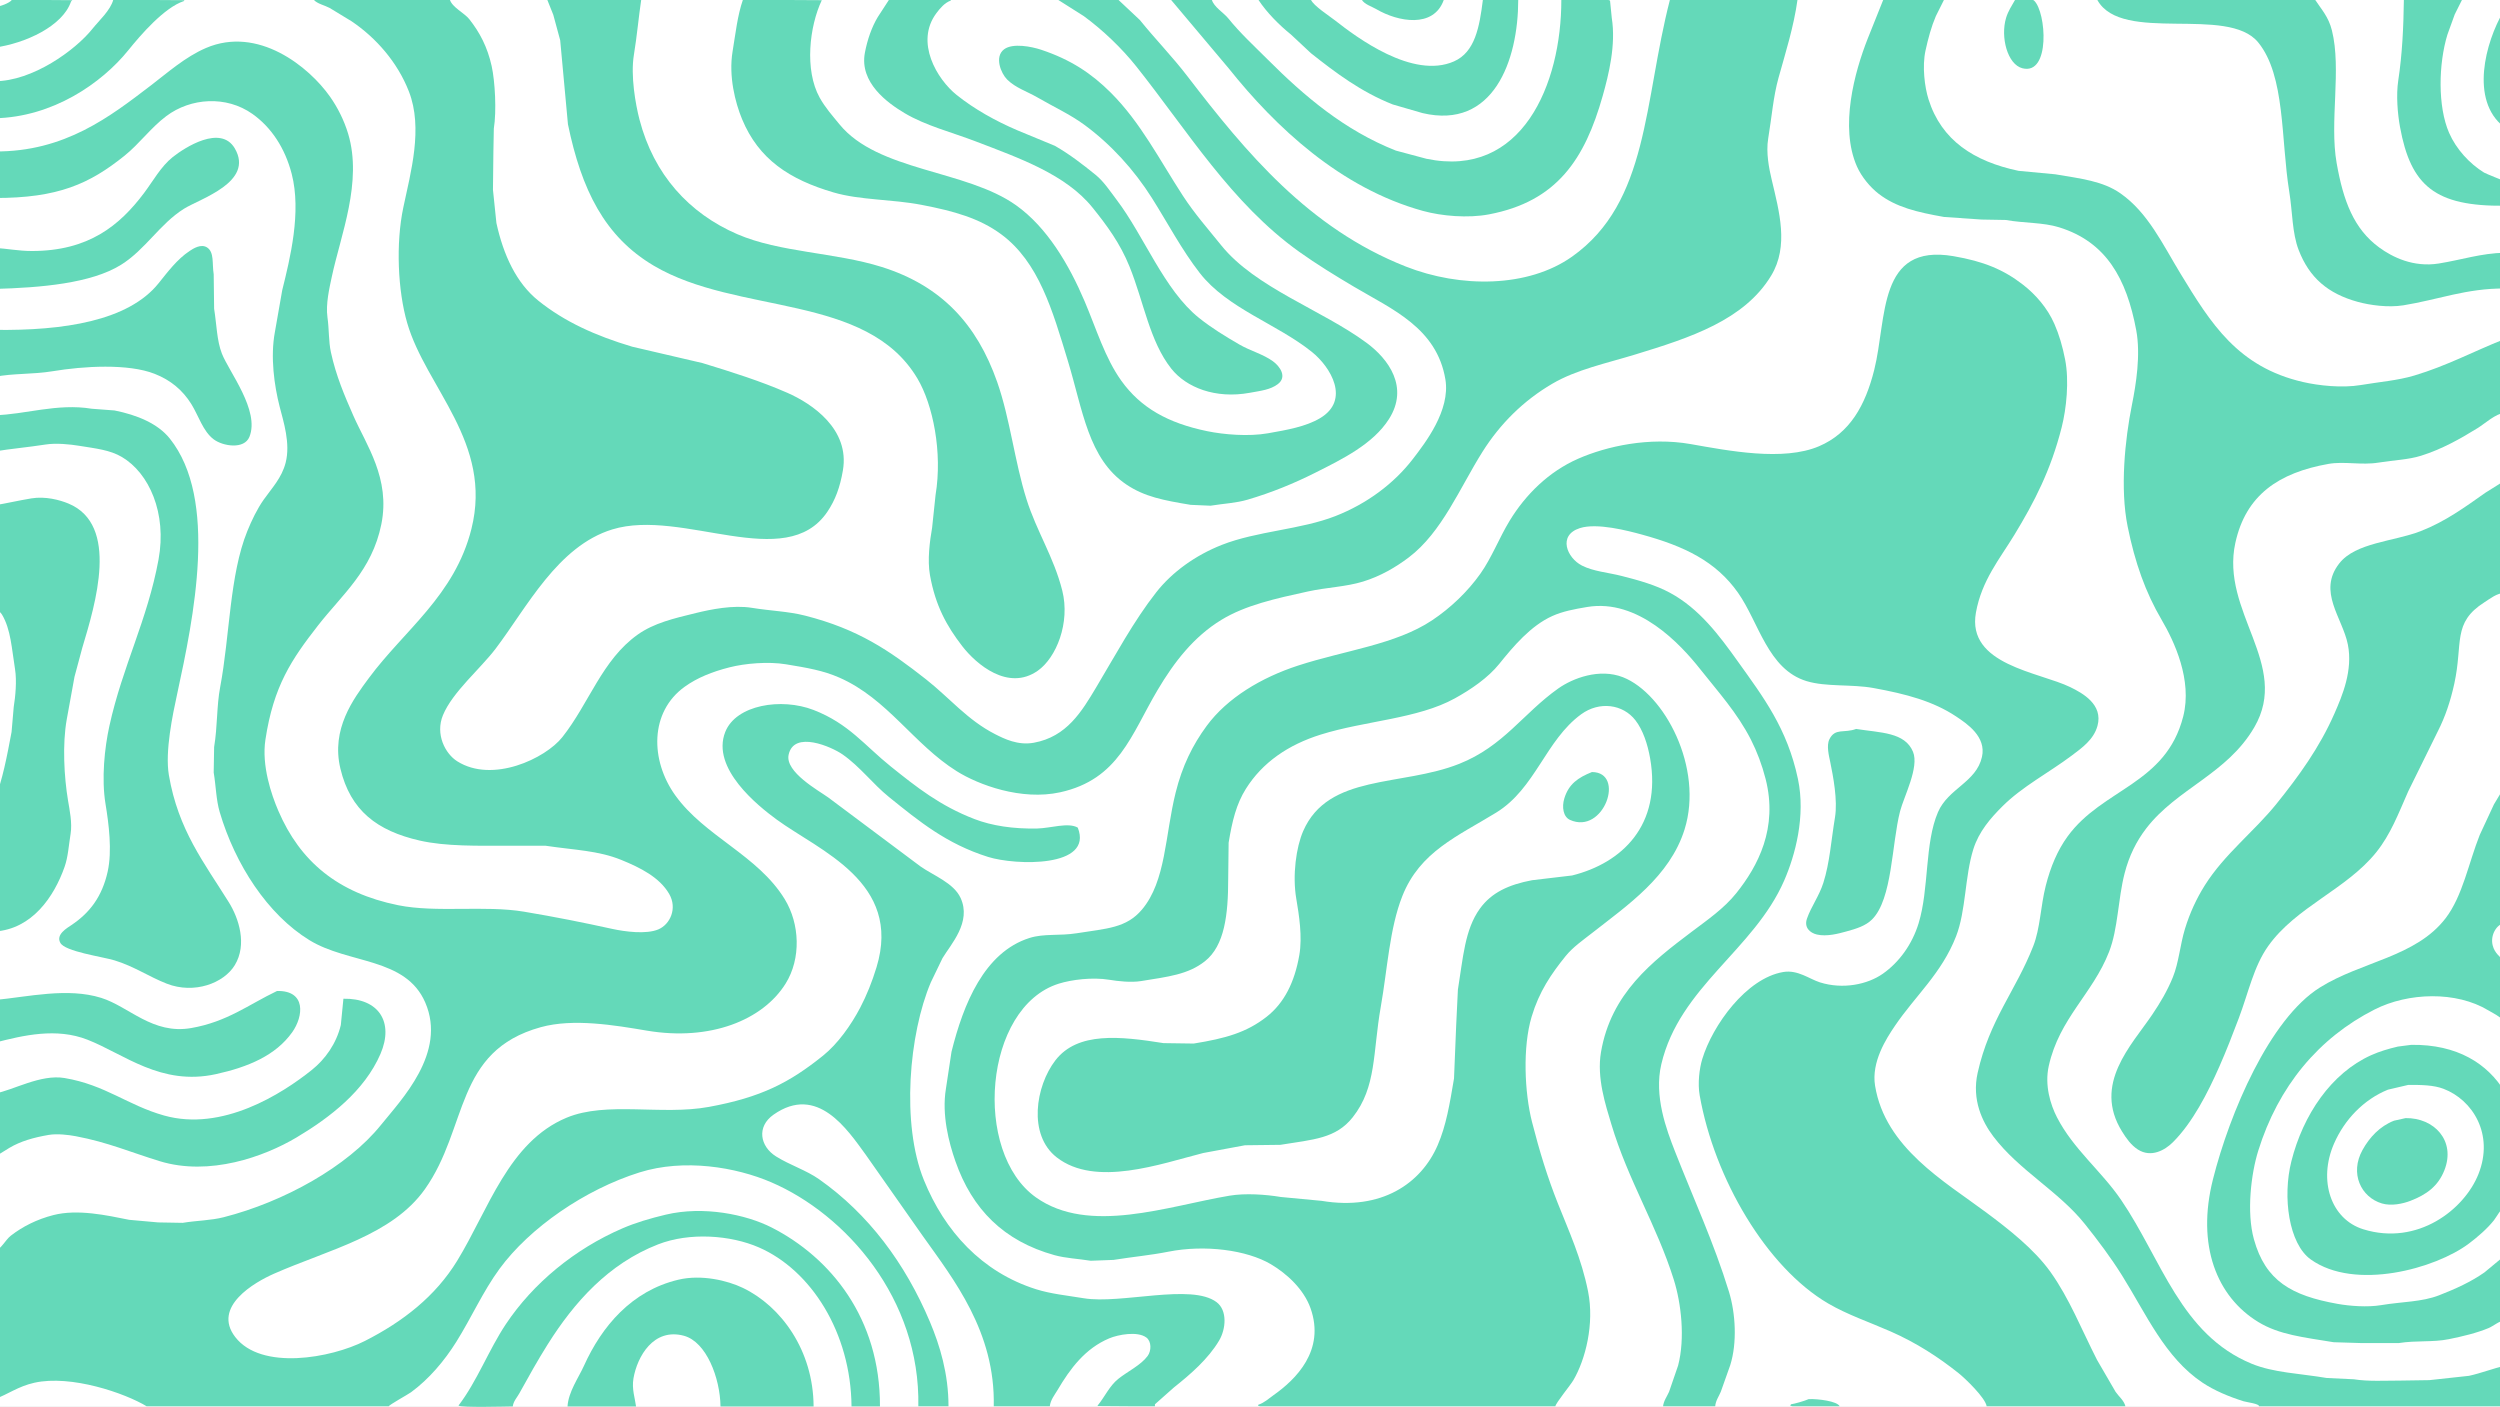
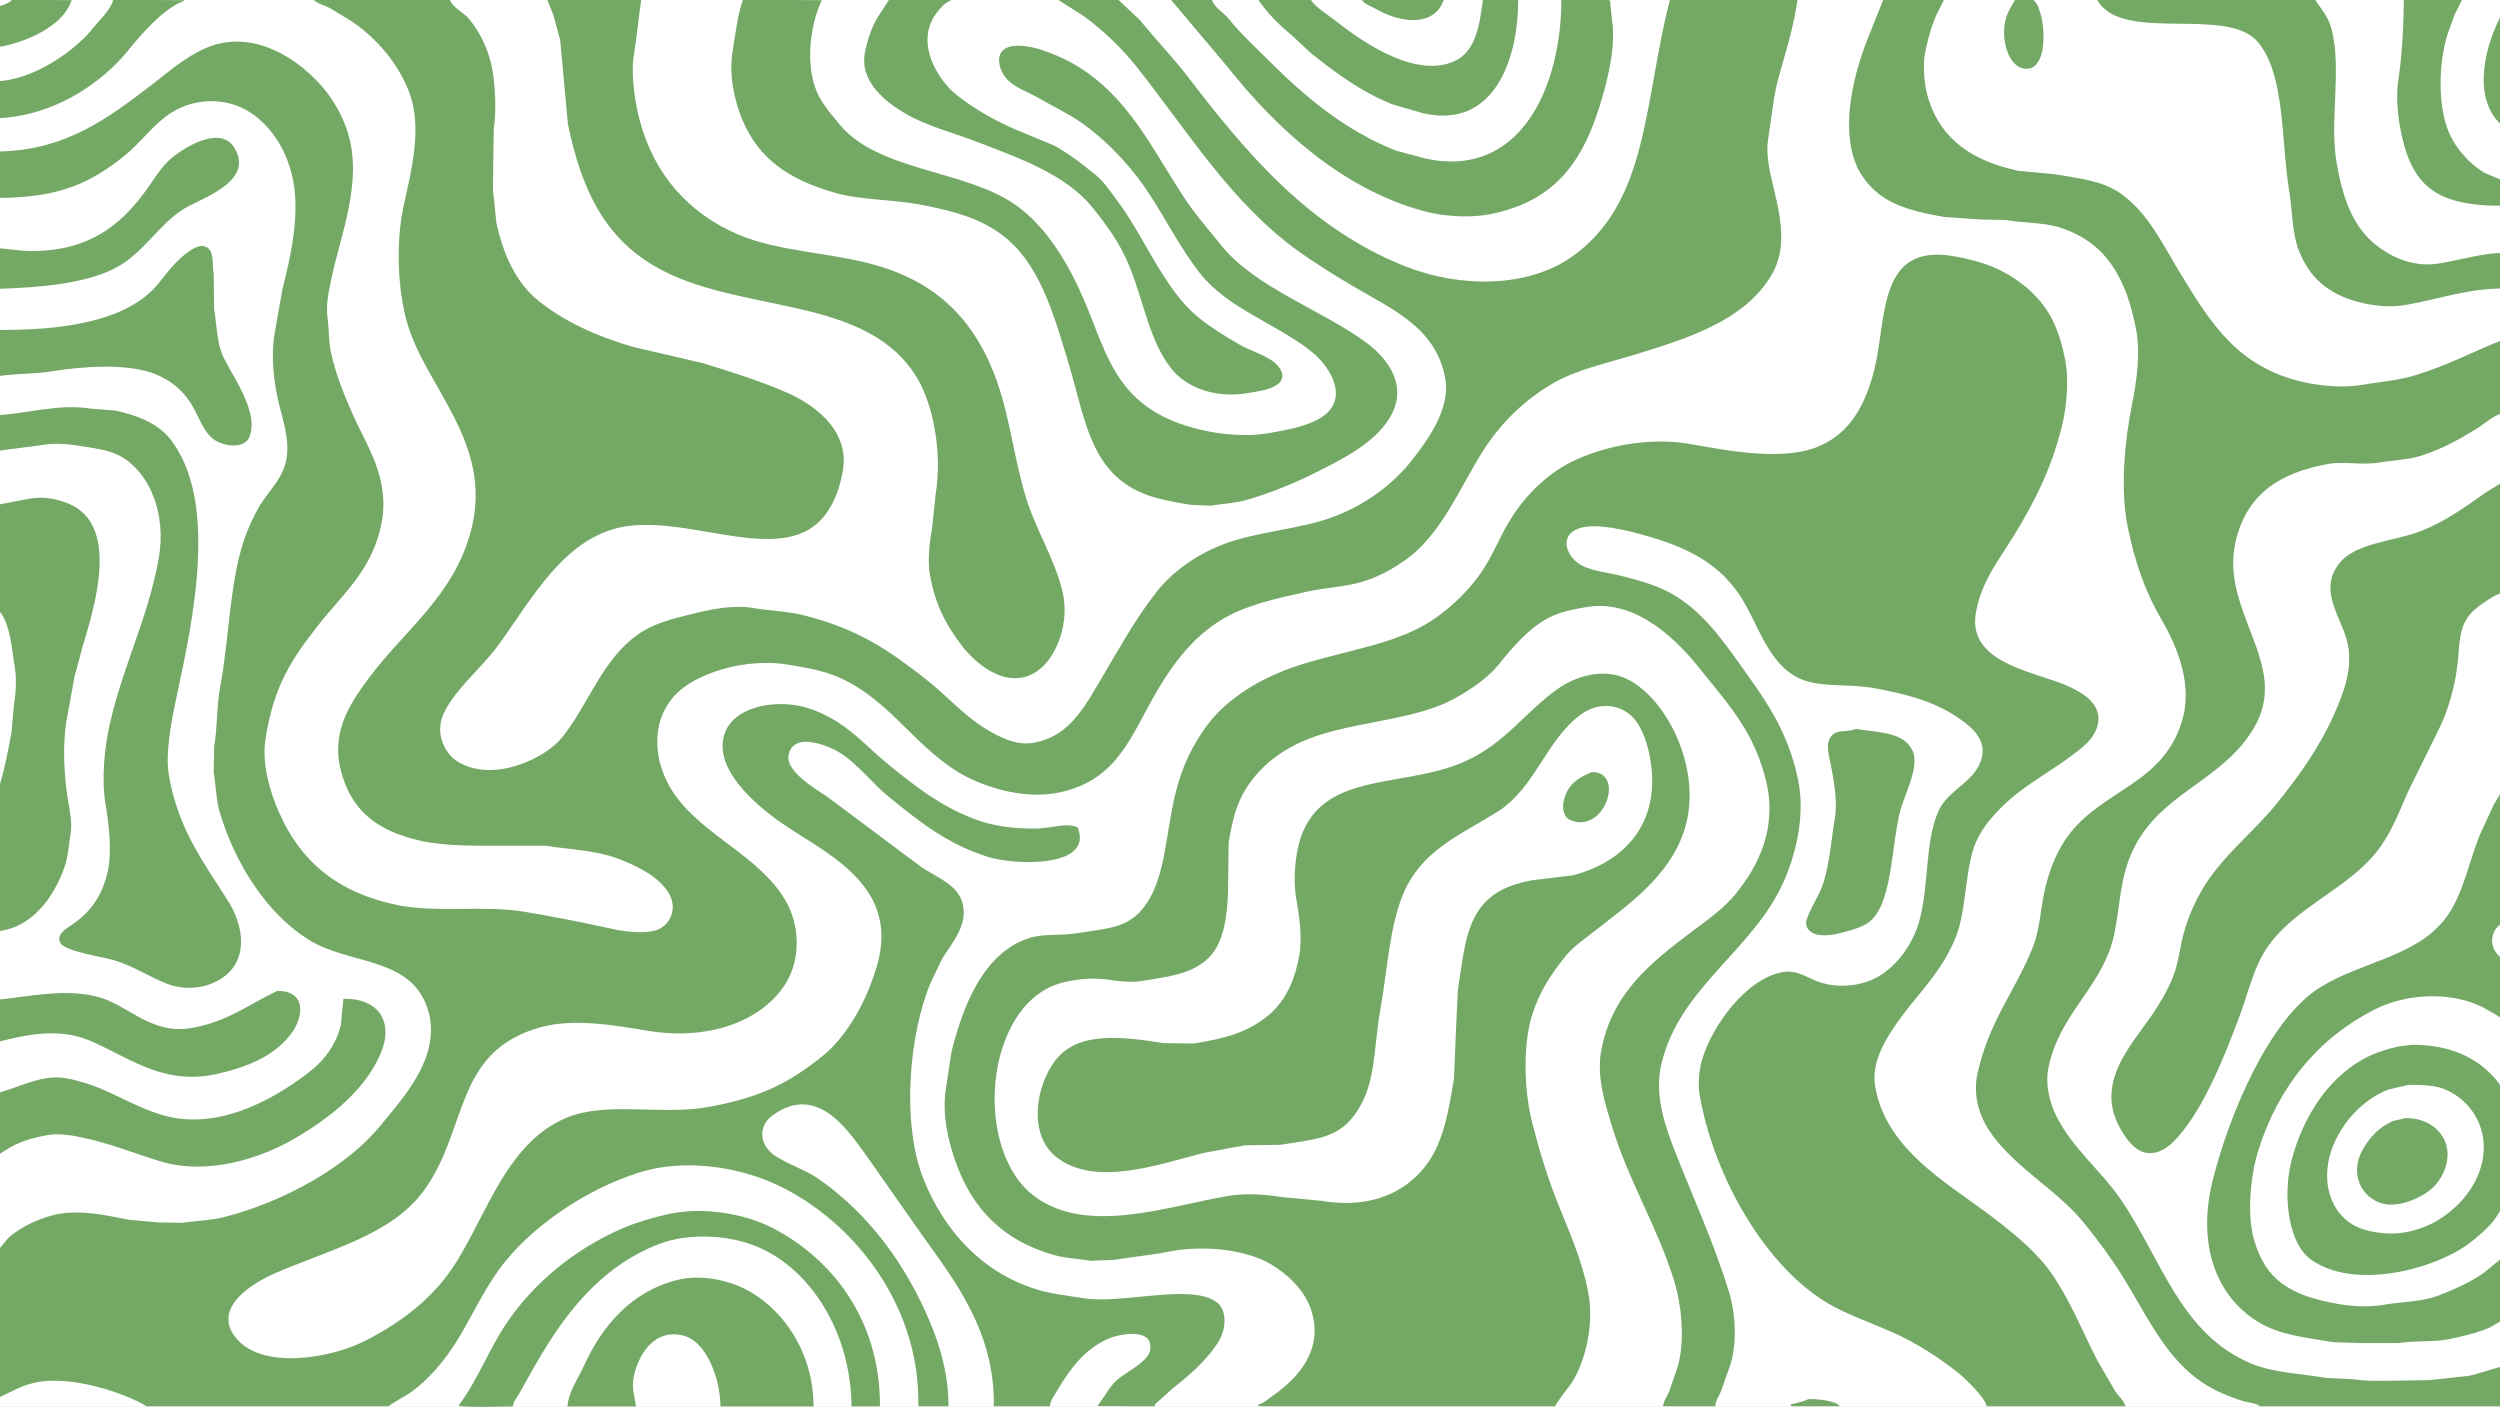
- <svg xmlns="http://www.w3.org/2000/svg" xmlns:xlink="http://www.w3.org/1999/xlink" version="1.1" id="Layer_1" x="0px" y="0px" viewBox="0 0 1920 1080" fill="#64D9B9" style="enable-background:new 0 0 1920 1080;" xml:space="preserve">
+ <svg xmlns="http://www.w3.org/2000/svg" xmlns:xlink="http://www.w3.org/1999/xlink" version="1.1" id="Layer_1" x="0px" y="0px" viewBox="0 0 1920 1080" fill="#73A965" style="enable-background:new 0 0 1920 1080;" xml:space="preserve">
  <g>
    <defs>
      <rect id="SVGID_1_" width="1920" height="1080" />
    </defs>
    <clipPath id="SVGID_00000039853974962304273020000003233619311913994941_">
      <use xlink:href="#SVGID_1_" style="overflow:visible;" />
    </clipPath>
    <rect style="clip-path:url(#SVGID_00000039853974962304273020000003233619311913994941_);fill-rule:evenodd;clip-rule:evenodd;fill:#FFFFFF;" width="1920" height="1080" />
    <g style="clip-path:url(#SVGID_00000039853974962304273020000003233619311913994941_);">
      <path d="M60.85,342.378c13.011,2.13,23.49,3.133,32.767,8.606c20.846,12.295,34.705,43.035,28.134,78.774    c-8.565,46.581-27.607,81.75-37.732,127.76c-3.716,16.886-6.18,40.455-2.979,59.908c2.501,15.198,5.2,36.035,1.655,51.964    c-4.273,19.199-13.733,31.639-27.803,41.042c-3.697,2.471-12.031,7.332-8.606,13.57c3.319,6.796,32.458,10.745,41.704,13.57    c15.02,4.589,26.464,12.56,40.049,17.873c21.14,8.268,43.89-0.357,52.295-14.232c9.606-15.858,3.123-35.865-4.634-48.324    c-18.792-30.185-38.831-55.338-46.007-97.64c-3.091-18.22,3.021-46.791,6.289-61.894c12.832-59.309,31.736-149.996-5.627-196.604    c-9.226-11.509-25.107-18.054-42.366-21.514c-5.847-0.441-11.695-0.883-17.542-1.324c-26.475-4.387-51.554,4.543-74.471,4.965    c0,9.267,0,18.536,0,27.803c12.03-2.008,25.37-3.154,39.056-5.296C43.242,340.1,53.924,341.244,60.85,342.378z" />
      <path d="M430.228,30.922c1.986,21.512,3.972,43.03,5.958,64.542c10.392,50.166,28.059,86.189,65.866,108.563    c64.408,38.116,163.453,20.873,202.562,86.718c11.84,19.934,19.34,56.533,13.901,89.366c-0.882,8.384-1.765,16.771-2.648,25.155    c-1.756,10.067-3.741,24.764-1.655,36.408c4.234,23.638,12.91,39.203,24.824,54.612c10.721,13.866,35.206,34.779,57.922,18.866    c14.277-10.001,25.087-36.798,18.866-61.563c-6.462-25.726-19.658-45.369-27.472-70.169c-9.117-28.938-12.65-61.943-22.507-90.028    c-15.627-44.524-42.999-74.006-88.704-88.373c-35.722-11.229-78.334-11.071-110.88-25.155    c-37.039-16.028-64.131-45.725-75.133-88.042c-3.073-11.818-6.921-33.644-4.303-49.648c2.376-14.523,3.649-29.051,5.627-42.366    c-24.049,0-48.105,0-72.154,0c1.544,3.861,3.089,7.723,4.634,11.584C426.697,17.902,428.462,24.413,430.228,30.922z" />
      <path d="M54.561,1.133c0.331-0.331,0.662-0.662,0.993-0.993C40.11,0.03,24.661-0.08,9.216-0.191    C7.333,2.476-0.124,5.076-4.023,5.436c0,10.37,0,20.743,0,31.112C19.481,33.263,48.107,20.162,54.561,1.133z" />
      <path d="M98.582,38.534C107.99,26.854,126.239,5.7,141.279,0.802c0.11-0.221,0.221-0.441,0.331-0.662    C123.407,0.03,105.2-0.08,86.997-0.191C84.792,8.024,76.034,15.791,71.11,21.985C57.932,38.564,24.915,62.416-4.023,62.365    c0,9.487,0,18.977,0,28.465C40.533,89.953,78.132,63.923,98.582,38.534z" />
      <path d="M67.138,798.473c28.183,11.007,56.461,35.734,98.633,26.479c24.961-5.478,45.956-14.403,58.584-32.105    c8.797-12.331,10.905-32.241-11.584-31.774c-22.097,10.566-38.108,23.594-65.866,28.465    c-29.687,5.209-47.824-16.486-69.176-23.169c-25.824-8.082-55.904-0.838-81.753,1.655c0,10.921,0,21.846,0,32.767    C18.218,795.051,43.308,789.167,67.138,798.473z" />
      <path d="M49.596,665.749c2.737-7.792,3.128-16.164,4.634-25.486c1.333-8.256-0.8-18.373-1.986-25.486    c-3.049-18.288-4.379-43.249-0.993-62.225c1.986-10.921,3.972-21.846,5.958-32.767c1.986-7.391,3.972-14.785,5.958-22.176    c10.168-33.894,28.68-94.553-10.591-110.88c-6.71-2.789-17.79-5.738-28.465-3.972c-9.976,1.651-19.061,3.804-28.134,5.296    c0,25.924,0,51.857,0,77.781c1.149,2.058,4.255,3.967,5.627,6.289c6.726,11.381,7.372,25.848,9.93,41.704    c1.47,9.116,0.291,21.151-0.993,29.127c-0.552,6.398-1.103,12.799-1.655,19.197c-3.496,18.613-6.881,36.601-12.908,51.964    c0,33.757,0,67.524,0,101.281C24.646,713.555,41.539,688.687,49.596,665.749z" />
      <path d="M141.279,160.336c12.55-7.852,54.118-20.505,39.056-46.338c-10.788-18.502-38.317-0.788-47.662,6.62    c-9.068,7.188-15.172,18.519-22.176,27.803c-18.708,24.798-42.423,44.354-86.056,44.352c-10.594-0.001-18.951-1.925-28.465-2.317    c0,10.48,0,20.963,0,31.443c35.401-0.953,74.085-4.252,96.978-18.535C111.718,191.659,122.75,171.928,141.279,160.336z" />
      <path d="M118.772,287.103c12.387,4.859,21.522,12.582,28.134,23.169c5.59,8.952,8.928,20.918,17.211,27.141    c7.074,5.314,23.495,7.964,27.472-1.986c8.044-20.128-15.747-49.909-21.183-63.88c-3.921-10.076-3.991-22.212-5.958-34.422    c-0.11-8.825-0.221-17.653-0.331-26.479c-1.316-8.225,0.531-16.791-4.965-20.521c-4.666-3.166-10.77,0.778-13.57,2.648    c-9.629,6.429-16.672,15.928-23.831,24.824c-23.322,28.978-73.092,36.449-125.774,35.746c0,12.025,0,24.053,0,36.077    c14.101-2.811,29.285-1.802,44.352-4.303C64.344,281.132,98.383,279.105,118.772,287.103z" />
      <path d="M640.071,147.759c20.701,6.072,44.697,5.134,67.852,9.599c24.761,4.774,44.276,10.251,60.901,22.507    c29.005,21.382,39.489,58.463,51.302,97.309c11.545,37.962,15.652,75.27,45.014,94.992c13.92,9.35,28.406,12.089,49.317,15.556    c5.075,0.221,10.151,0.441,15.225,0.662c10.08-1.643,19.514-1.999,28.465-4.634c18.609-5.478,35.744-12.55,51.633-20.521    c20.996-10.533,44.684-22.127,56.929-41.373c15.56-24.457-0.259-46.079-17.211-58.584    c-34.329-25.323-85.329-42.266-111.541-74.802c-9.998-12.41-20.588-24.421-29.458-38.063    c-18.021-27.717-32.528-56.35-55.274-79.105c-14.919-14.924-30.994-25.567-53.619-33.098c-7.227-2.405-21.809-5.359-28.465-0.331    c-7.605,5.745-2.414,18.43,2.317,23.169c6.462,6.474,15.22,9.088,23.5,13.901c12.184,7.083,24.748,12.804,35.746,20.852    c20.374,14.91,38.342,34.685,51.964,56.267c12.212,19.348,22.928,39.837,36.739,57.591c21.234,27.298,59.126,38.977,86.056,60.57    c14.638,11.737,29.77,37.049,6.289,50.971c-10.94,6.486-25.333,8.999-40.049,11.584c-14.724,2.586-33.658,1.034-46.669-1.655    c-29.947-6.19-50.919-17.855-65.866-38.725c-12.523-17.487-19.119-39.662-28.134-60.901    c-12.04-28.368-28.934-56.928-52.626-73.809c-38.491-27.426-106.104-25.949-135.703-62.225    c-5.357-6.565-10.949-12.803-15.225-20.521c-11.743-21.196-7.847-54.681,1.655-74.802c-20.188-0.11-40.382-0.221-60.57-0.331    c-4.204,12.167-5.602,25.57-7.944,39.718c-3.144,18.999,2.035,39.304,7.282,51.964    C582.693,122.358,606.348,137.868,640.071,147.759z" />
      <path d="M1057.111,7.091c16.612,9.728,43.788,14.749,51.633-6.951c0-0.11,0-0.221,0-0.331c-20.96,0-41.927,0-62.887,0    C1047.862,3.329,1053.573,5.019,1057.111,7.091z" />
      <path d="M1922.964,97.45c1.901-2.703,0.662-19.003,0.662-23.831c0-21.622,0-43.251,0-64.873c-0.331,0-0.662,0-0.993,0    C1908.811,32.359,1896.748,76.916,1922.964,97.45z" />
      <path d="M1553.255,52.436c21.608,5.45,18.325-43.108,8.937-51.964c-2.016-1.839-11.09-0.771-14.563-0.662    c-2.464,4.38-5.347,8.587-6.951,13.901C1536.245,28.397,1541.661,49.511,1553.255,52.436z" />
      <path d="M694.684,86.858c16.327,9.716,35.744,14.487,54.943,21.845c33.152,12.706,68.876,25.232,89.366,50.641    c11.076,13.735,21.252,27.513,28.465,45.345c11.055,27.332,15.411,57.379,32.105,78.443    c11.401,14.386,33.795,23.382,60.239,18.535c8.691-1.593,15.781-2.32,21.514-6.62c7.462-5.597,1.651-13.677-3.641-17.542    c-7.649-5.586-17.362-7.995-25.817-12.908c-11.152-6.482-21.445-12.768-31.112-20.521c-26.738-21.442-42.104-62.915-63.218-90.69    c-5.024-6.609-9.805-14.02-16.218-19.197c-9.945-8.028-19.518-15.505-31.112-22.176c-9.598-3.971-19.198-7.944-28.796-11.915    c-17.069-7.307-33.086-16.296-46.669-27.141c-14.976-11.958-32.27-40.559-15.556-62.887c2.766-3.695,6.281-7.89,10.922-9.599    c0.11-0.221,0.221-0.441,0.331-0.662c-15.886,0-31.776,0-47.662,0c-2.868,4.413-5.737,8.827-8.606,13.239    c-4.619,7.636-8.033,17.427-9.93,27.472C659.898,63.475,681.696,79.129,694.684,86.858z" />
      <path d="M1092.857,161.991c14.417,3.969,34.475,5.708,50.641,2.648c52.363-9.913,73.694-42.563,87.38-91.021    c4.578-16.209,10.287-39.168,6.951-59.908c-0.441-4.413-0.883-8.827-1.324-13.239c-2.239-1.972-31.785-0.737-37.401-0.662    c0.102,64.961-30.283,137.484-103.598,122.133c-7.833-2.096-15.667-4.193-23.5-6.289c-39.646-15.63-70.565-42.105-98.302-69.838    c-10.37-10.368-21.197-20.292-30.451-31.774c-3.458-4.292-10.97-8.611-12.577-14.232c-10.37,0-20.743,0-31.112,0    c0,0.11,0,0.221,0,0.331c14.672,17.43,29.349,34.865,44.021,52.295C979.631,97.635,1029.571,144.57,1092.857,161.991z" />
      <path d="M991.576,26.619c5.075,4.744,10.151,9.489,15.225,14.232c19.001,15.033,38.471,29.756,62.887,39.387    c7.612,2.206,15.226,4.413,22.838,6.62c54.253,12.796,73.471-40.101,73.478-87.049c-9.046,0-18.095,0-27.141,0    c-2.61,21-6.043,40.192-22.176,47.331c-31.692,14.023-74.998-18.616-91.351-31.443c-4.35-3.412-16.516-11.206-18.535-15.887    c-13.459,0-26.921,0-40.38,0C972.774,9.569,982.583,19.375,991.576,26.619z" />
      <path d="M1915.352,617.756c-3.64,7.832-7.282,15.667-10.922,23.5c-8.571,21.574-13.108,46.823-26.148,63.88    c-22.866,29.911-64.55,33.19-96.647,53.288c-38.515,24.117-69.195,96.182-82.084,147.288    c-12.823,50.845,2.969,90.161,34.753,109.556c16.183,9.874,34.736,11.729,57.922,15.556c7.171,0.221,14.343,0.441,21.514,0.662    c9.487,0,18.977,0,28.465,0c13.475-2.159,26.19-0.502,38.394-2.979c10.927-2.217,21.448-4.73,30.781-8.606    c3.375-1.402,8.909-6.071,12.246-5.627c0-16.658,0-33.321,0-49.979c-5.185,4.302-10.371,8.606-15.556,12.908    c-10.251,7.227-22.187,12.646-34.753,17.542c-13.503,5.261-27.947,4.83-44.683,7.613c-10.359,1.722-23.915,0.713-33.429-0.993    c-35.172-6.305-55.318-17.489-64.211-49.648c-5.736-20.743-2.18-50.205,3.31-67.852c15.389-49.469,46.286-86.709,89.366-108.563    c25.9-13.139,62.704-14.279,87.38,0.662c3.823,2.315,8.418,4.314,11.253,7.613c0.441,0,0.883,0,1.324,0c0-14.893,0-29.79,0-44.683    c-3.406-4.205-7.686-6.559-9.268-12.908c-1.974-7.924,3.191-16.333,9.268-17.211c0-34.198,0-68.407,0-102.605    c-0.441,0-0.883,0-1.324,0C1919.986,610.033,1917.668,613.895,1915.352,617.756z" />
      <path d="M1908.732,378.455c-15.39,10.842-30.722,22.098-49.647,29.458c-20.641,8.026-50.006,8.714-62.556,24.824    c-16.838,21.614,2.472,41.587,6.62,62.225c4.005,19.93-4.353,39.467-10.26,52.957c-11.513,26.293-27.53,48.265-44.352,69.176    c-17.491,21.742-40.033,38.678-55.274,62.887c-6.249,9.925-11.484,21.145-15.225,33.429c-3.747,12.304-4.673,25.713-9.268,37.07    c-4.255,10.516-9.889,19.932-15.887,28.796c-15.996,23.636-45.73,53.333-23.169,89.697c3.31,5.335,6.998,10.564,12.246,13.901    c10.148,6.454,20.753,0.418,26.81-5.627c15.093-15.062,26.637-37.598,35.746-58.253c5.286-11.987,10.129-24.435,14.894-37.07    c7.428-19.696,11.433-39.656,22.507-55.274c21.452-30.255,60.133-43.539,83.077-72.154c10.948-13.655,16.777-29.151,24.493-46.669    c7.612-15.444,15.226-30.893,22.838-46.338c5.569-10.956,9.606-22.833,12.577-36.408c6.879-31.426-1.732-46.729,23.169-62.556    c4.254-2.704,9.33-6.911,15.556-7.282c0-28.462,0-56.932,0-85.394c-0.221-0.11-0.441-0.221-0.662-0.331    C1918.221,372.497,1913.476,375.476,1908.732,378.455z" />
      <path d="M1851.803,802.445c-3.42,0.441-6.841,0.883-10.26,1.324c-7.344,1.736-14.209,3.773-20.521,6.62    c-30.721,13.857-52.235,45.808-61.232,81.422c-6.936,27.456-2.001,63.422,14.894,75.464c33.96,24.205,95.778,7.12,121.471-12.246    c6.657-5.018,14.041-11.354,19.197-17.873c2.034-2.571,5.542-9.464,8.275-9.93c0-29.565,0-59.139,0-88.704    C1910.546,816.902,1887.151,801.92,1851.803,802.445z M1903.436,901.74c-10.861,27.308-46.792,55.236-88.373,42.366    c-24.981-7.732-34.872-37.56-22.507-65.866c7.978-18.263,22.674-33.785,41.373-41.373c5.185-1.213,10.371-2.427,15.556-3.641    c10.369-0.08,19.605,0.119,27.141,2.979C1898.872,844.646,1915.652,871.025,1903.436,901.74z" />
      <path d="M1222.603,592.932c-10.55,4.231-17.776,9.114-21.183,20.19c-2.069,6.727-0.835,14.224,4.303,16.549    C1231.733,641.442,1248.691,592.987,1222.603,592.932z" />
      <path d="M1847.5,858.712c-2.979,0.662-5.958,1.324-8.937,1.986c-10.854,4.249-18.776,12.766-24.162,22.507    c-9.949,17.992-1.161,36.249,14.894,41.042c7.264,2.168,16.155,0.207,21.845-1.986c12.425-4.788,21.324-11.256,26.148-23.5    C1886.268,875.967,1869.254,858.342,1847.5,858.712z" />
      <path d="M1854.12,288.427c-12.786,3.819-26.681,4.865-41.042,7.282c-14.418,2.427-32.306,0.459-44.352-2.317    c-50.171-11.564-70.796-44.998-93.999-83.077c-13.696-22.477-25.043-47.083-46.338-61.894    c-13.427-9.338-29.934-11.197-49.979-14.563c-9.377-0.883-18.757-1.765-28.134-2.648c-34.323-7.235-59.248-23.397-69.176-54.943    c-2.978-9.464-4.956-25.345-2.317-37.401c2.087-9.533,4.467-18.329,7.944-26.479c2.096-4.192,4.193-8.385,6.289-12.577    c-15.555,0-31.114,0-46.669,0c-3.971,9.929-7.944,19.86-11.915,29.789c-10.126,25.673-21.741,67.865-8.275,98.302    c3.477,7.859,10.077,15.835,16.549,20.852c13.442,10.421,29.615,14.192,50.31,17.873c9.598,0.662,19.198,1.324,28.796,1.986    c6.178,0.11,12.357,0.221,18.535,0.331c14.641,2.582,28.568,1.763,41.042,5.627c36.018,11.156,51.806,39.204,59.246,79.105    c3.496,18.75-0.155,41.599-3.31,57.26c-5.377,26.691-9.192,64.267-3.31,93.337c5.662,27.98,13.746,50.685,26.148,71.823    c9.622,16.401,23.687,46.176,16.549,74.14c-13.334,52.243-61.825,55.216-88.704,92.013c-7.766,10.632-13.17,23.411-16.88,38.063    c-4.003,15.808-4.192,32.543-9.599,46.338c-13.517,34.487-33.538,56.349-42.697,97.309c-4.628,20.697,3.622,37.632,11.915,48.655    c19.7,26.183,50.17,42.071,70.5,67.521c10.008,12.528,19.795,25.54,28.465,39.387c18.581,29.677,32.965,63.152,61.894,82.415    c9.011,6,20.257,10.721,31.443,14.232c2.382,0.748,12.468,1.913,11.916,3.972c21.732,0,43.471,0,65.204,0    c41.148,0,82.309,0,123.457,0c0-10.26,0-20.522,0-30.781c-0.11-0.11-0.221-0.221-0.331-0.331    c-8.568,1.914-17.692,5.541-27.141,7.613c-10.149,1.103-20.301,2.207-30.45,3.31c-7.281,0.11-14.564,0.221-21.845,0.331    c-12.2-0.001-25.02,0.784-36.077-0.993c-6.95-0.331-13.902-0.662-20.852-0.993c-20.656-3.497-40.827-4.02-57.591-10.923    c-54.525-22.451-69.154-79.993-100.288-125.774c-15.149-22.275-36.701-38.969-49.317-63.549    c-4.965-9.675-9.588-24.53-6.289-39.387c8.161-36.751,33.729-55.325,46.338-87.711c6.924-17.783,6.758-40.14,11.915-60.239    c3.478-13.553,9.155-24.786,16.549-34.422c23.678-30.859,62.059-41.633,83.077-77.781c27.972-48.108-26.229-88.578-14.563-141.661    c8.067-36.705,33.306-53.791,71.492-60.57c12.06-2.141,25.471,1.139,38.394-0.993c11.923-1.967,22.729-2.14,32.767-5.296    c16.107-5.064,30.147-13.032,43.359-21.183c5.795-3.575,13.429-10.855,20.852-11.915c0-18.643,0-37.293,0-55.936    c-0.221-0.11-0.441-0.221-0.662-0.331C1899.546,269.909,1879.294,280.907,1854.12,288.427z" />
      <path d="M1880.929,102.083c-8.875-20.303-8.153-53.145-1.324-75.464c1.875-5.185,3.751-10.371,5.627-15.556    c1.875-3.751,3.751-7.503,5.627-11.253c-14.893,0-29.79,0-44.683,0c-0.275,21.283-1.295,42.186-4.303,61.894    c-1.746,11.439-0.49,25.786,1.324,35.746c8.287,45.516,27.114,61.075,80.429,60.57c0-6.288,0-12.578,0-18.866    c-0.021-0.025-14.316-5.656-15.887-6.62C1896.619,125.714,1886.364,114.516,1880.929,102.083z" />
      <path d="M1827.31,190.125c-19.591-14.291-27.65-35.805-32.767-64.873c-5.595-31.782,3.881-71.911-3.641-101.943    c-2.628-10.492-7.968-15.958-12.908-23.5c-55.71,0-111.437,0-167.147,0c0,0.11,0,0.221,0,0.331    c18.946,33.654,100.011,3.686,123.457,32.436c20.916,25.648,17.336,74.247,23.831,114.52c2.596,16.1,2.162,31.786,7.282,45.014    c8.156,21.073,22.319,33.384,45.345,39.718c9.08,2.498,23.178,4.567,35.084,2.648c26.396-4.255,48.499-13.126,77.781-12.908    c0-9.156,0-18.315,0-27.472c-18.224,0.385-33.213,5.486-50.641,8.275C1853.393,205.506,1837.278,197.396,1827.31,190.125z" />
      <path d="M1400.341,677.995c-3.205,10.122-9.363,18.258-12.577,27.472c-2.391,6.853,2.287,10.994,7.613,12.246    c7.622,1.792,16.678-0.724,22.507-2.317c7.8-2.132,14.92-4.33,19.859-9.268c15.665-15.659,15.003-57.77,21.514-83.077    c2.888-11.225,14.853-33.821,9.929-45.676c-6.276-15.112-24.84-14.545-43.69-17.542c-9.157,3.456-16.117-0.98-20.521,7.944    c-2.404,4.871-0.302,12.847,0.662,17.542c2.228,10.857,5.792,29.346,3.641,42.366    C1406.22,646.186,1405.265,662.441,1400.341,677.995z" />
      <path d="M37.35,871.62c6.646-1.144,15.528-0.006,20.852,0.993c24.517,4.601,42.641,12.509,64.542,19.197    c38.199,11.665,80.189-3.498,104.922-18.204c25.633-15.242,52.301-35.805,64.542-64.211c10.577-24.546-1.479-42.919-28.465-42.366    c-0.662,6.729-1.324,13.461-1.986,20.19c-3.452,14.451-12.175,26.4-22.176,34.422c-23.247,18.647-68.94,47.6-113.527,35.084    C98,848.852,81.033,833.244,49.596,827.931c-18.498-3.126-39.493,9.435-53.619,11.915c0,16.217,0,32.438,0,48.655    c3.751-2.317,7.503-4.634,11.253-6.951C15.829,876.464,25.665,873.631,37.35,871.62z" />
      <path d="M592.741,942.782c-19.774-10.1-52.45-16.827-81.422-9.93c-11.891,2.831-23.07,6.109-33.429,10.591    c-36.449,15.772-68.381,42.007-89.366,73.478c-13.216,19.822-22.11,43.874-36.408,62.556c2.389,1.699,35.602,0.726,41.704,0.662    c0.412-3.916,3.304-6.923,4.965-9.93c7.234-13.095,14.196-25.574,21.845-37.732c20.446-32.497,46.699-61.961,84.732-76.788    c24.278-9.465,55.707-7.157,77.45,2.317c40.023,17.439,70.656,65.302,71.161,122.133c7.281,0,14.564,0,21.845,0    C676.029,1012.346,637.843,965.818,592.741,942.782z" />
      <path d="M570.565,989.12c-11.922-5.73-31.913-10.518-49.648-6.289c-35.759,8.527-58.681,35.615-72.485,66.197    c-4.039,8.947-11.929,19.948-12.577,31.112c17.54,0,35.086,0,52.626,0c-0.782-6.207-3.376-13.4-1.986-21.514    c2.849-16.629,15.329-39.066,38.725-32.767c17.294,4.656,27.826,32.425,28.134,54.281c23.828,0,47.664,0,71.492,0    C624.642,1037.158,599.965,1003.251,570.565,989.12z" />
      <path d="M934.316,1000.042c-19.407-14.605-73.246,1.738-101.943-2.979c-13.141-2.16-25.347-3.348-36.739-6.951    c-41.653-13.172-70.152-44.607-86.056-83.739c-17.581-43.257-11.44-112.551,5.296-151.922c2.979-6.178,5.958-12.357,8.937-18.535    c6.473-10.787,22.505-27.721,13.901-46.338c-5.32-11.513-20.787-17.127-30.781-24.162c-23.608-17.651-47.223-35.307-70.831-52.957    c-7.48-5.353-33.226-19.556-30.451-32.767c3.993-19.011,33.12-6.064,41.373-0.331c13.497,9.375,23.188,22.647,35.746,32.767    c23,18.534,44.033,35.932,76.126,46.007c20.801,6.53,81.074,8.489,68.845-22.507c-7.228-4.251-20.903,0.44-31.112,0.662    c-18.429,0.4-34.883-2.097-48.324-7.282c-26.329-10.157-44.32-24.426-64.211-40.38c-20.089-16.114-32.227-32.892-59.246-43.359    c-24.788-9.602-59.607-3.988-67.852,16.88c-11.045,27.955,25.194,56.78,39.387,67.19c32.732,24.007,96.747,48.049,76.788,113.527    c-3.417,11.211-7.566,21.568-12.577,31.112c-6.975,13.283-17.147,27.638-28.465,36.739    c-25.856,20.793-47.534,32.019-87.711,39.387c-36.438,6.682-78.438-4.531-109.225,8.275    c-44.607,18.554-60.005,70.608-84.07,109.887c-16.747,27.334-41.608,46.702-70.831,61.563    c-26.017,13.231-79.64,22.934-99.626-2.979c-17.969-23.298,14.961-42.125,29.789-48.655    c42.126-18.552,90.648-29.366,115.844-64.873c33.478-47.178,22.465-106.048,89.035-124.45c25.01-6.914,56.853-1.504,81.422,2.648    c48.808,8.247,89.098-8.101,106.577-36.077c12.058-19.3,10.902-45.997-0.662-64.873c-20.789-33.935-61.373-48.108-84.07-79.767    c-19.236-26.831-19.763-64.007,7.282-83.408c9.694-6.954,21.098-11.504,34.422-14.894c11.756-2.992,29.548-4.59,43.359-2.317    c16.221,2.67,28.461,4.735,41.042,10.26c36.864,16.191,57.008,51.133,90.028,71.823c16.793,10.522,49.66,22.753,79.436,16.218    c45.029-9.882,54.534-44.208,74.802-78.443c12.738-21.516,27.741-40.979,48.986-53.95c18.591-11.351,41.695-16.409,66.528-21.845    c14.486-3.171,29.063-3.527,42.366-7.613c13.276-4.077,25.087-10.968,35.084-18.535c25.54-19.333,39.244-53.544,56.598-81.091    c13.569-21.539,31.454-39.314,53.619-52.295c18.648-10.922,41.02-15.522,63.88-22.507c42.105-12.865,83.592-26.341,104.26-60.57    c13.669-22.637,6.17-49.135,0.331-73.809c-1.921-8.117-4.462-20.552-2.648-31.443c2.758-16.562,3.835-31.863,7.944-46.669    c5.358-19.31,11.659-38.986,14.563-59.908c-32.654,0-65.318,0-97.971,0c-20.226,78.347-16.047,155.414-75.133,197.266    c-33.939,24.04-85.84,24.144-127.76,7.613c-74.469-29.368-122.669-87.445-167.809-146.295    c-11.473-14.957-24.644-28.443-36.408-43.028c-5.516-5.185-11.033-10.371-16.549-15.556c-15.444,0-30.893,0-46.338,0    c6.619,4.192,13.24,8.385,19.859,12.577c14.577,10.681,29.183,24.631,40.38,38.725c39.55,49.782,72.982,105.103,125.112,142.323    c13.332,9.519,27.795,18.365,42.035,26.81c29.107,17.26,63.569,31.536,70.168,71.161c3.968,23.827-15.64,48.919-24.824,60.901    c-14.628,19.086-35.438,34.556-59.577,44.021c-26.689,10.465-60.295,11.492-87.38,22.176c-20.03,7.901-37.974,20.689-50.31,36.408    c-17.319,22.069-31.312,48.239-46.007,72.816c-11.243,18.804-22.707,38.096-47.993,42.697c-12.235,2.227-22.715-3.016-29.789-6.62    c-21.228-10.816-35.161-28.052-52.957-42.035c-28.277-22.218-52.041-38.552-93.006-48.986c-12.888-3.282-26.34-3.616-40.711-5.958    c-14.515-2.365-31.763,1.232-43.028,3.972c-17.24,4.193-32.281,7.76-44.683,16.549c-27.408,19.425-37.269,52.649-57.922,78.774    c-12.987,16.428-53.663,35.707-80.76,18.535c-9.17-5.811-16.99-20.718-10.922-35.415c7.321-17.735,28.783-35.67,40.38-50.971    c24.12-31.823,47.709-78.828,89.697-91.682c53.861-16.489,133.146,33.871,165.161-13.57c6.013-8.91,9.697-18.739,11.915-31.774    c5.385-31.641-23.594-51.195-42.697-59.577c-20.199-8.863-42.672-15.972-65.204-22.838c-17.982-4.192-35.969-8.385-53.95-12.577    c-28.194-8.416-52.051-19.222-72.154-35.415c-16.725-13.472-26.688-34.802-32.105-59.577c-0.883-8.494-1.765-16.991-2.648-25.486    c0.11-9.708,0.221-19.419,0.331-29.127c0.11-5.957,0.221-11.916,0.331-17.873c2.208-13.526,0.908-36.395-1.655-47.993    c-3.274-14.819-9.258-26.038-17.211-36.077c-3.742-4.723-13.02-8.994-14.894-14.894c-34.86,0-69.731,0-104.591,0    c2.858,3.17,8.331,4.189,12.246,6.289c5.626,3.42,11.254,6.841,16.88,10.26c18.749,12.663,35.243,31.392,44.021,53.95    c10.972,28.197,1.415,61.978-4.303,89.035c-5.835,27.611-4.236,63.9,2.979,88.704c14.514,49.9,65.932,91.95,49.317,158.21    c-12.81,51.085-51.587,77.738-78.774,114.52c-11.909,16.113-29.118,39.082-21.845,69.507c7.727,32.323,28.33,47.834,60.901,55.274    c20.072,4.585,44.843,3.973,68.845,3.972c9.267,0,18.536,0,27.803,0c22.742,3.385,40.44,3.658,58.253,10.922    c14.399,5.872,29.32,13.273,36.739,26.148c6.37,11.055,0.665,23.321-8.275,27.141c-9.354,3.996-25.875,1.758-35.415-0.331    c-22.664-4.963-43.783-9.205-67.852-13.239c-29.997-5.027-67.365,0.967-96.647-4.965c-46.368-9.393-75.296-33.592-92.013-72.485    c-5.402-12.569-12.928-34.759-9.93-54.612c6.222-41.204,20.01-61.571,40.38-87.711c18.631-23.909,41.448-42.151,48.655-77.781    c7.109-35.147-11.64-60.951-21.514-83.408c-6.712-15.265-13.268-30.489-17.211-48.655c-1.837-8.461-1.329-17.504-2.648-26.81    c-1.447-10.211,1.518-22.691,3.31-31.112c6.844-32.163,23.702-72.789,12.577-109.887c-3.147-10.494-8.168-20.308-13.901-28.465    c-16.203-23.051-55.277-54.614-95.323-37.401c-15.89,6.83-29.306,18.827-42.366,28.796C84.853,89.292,49.888,116.72-4.023,116.316    c0,11.914,0,23.832,0,35.746c48.874,0.095,72.902-10.999,99.626-32.436c11.436-9.174,20.215-21.519,32.105-30.451    c18.783-14.108,46.104-15.9,66.197-1.655c14.537,10.307,25.015,26.278,30.12,46.007c7.6,29.374-1.232,64.952-7.282,89.366    c-1.875,10.701-3.751,21.405-5.627,32.105c-3.574,19.172-0.463,41.281,3.641,57.26c3.011,11.724,8.396,28.257,4.634,43.028    c-3.014,11.831-10.724,19.712-16.88,28.465c-4.991,7.096-9.154,15.722-12.577,24.162c-13.668,33.694-13.395,80.366-20.852,119.816    c-2.757,14.583-1.973,29.929-4.634,46.007c-0.11,6.509-0.221,13.019-0.331,19.528c1.764,10.548,1.828,20.937,4.634,30.451    c11.847,40.174,36.734,78.598,68.845,98.302c30.21,18.537,73.974,13.065,89.035,47.993c16.641,38.592-18.481,74.601-34.091,93.999    c-25.727,31.969-74.555,59.041-120.809,70.831c-9.86,2.513-20.476,2.502-31.443,4.303c-6.288-0.11-12.578-0.221-18.866-0.331    c-7.391-0.662-14.785-1.324-22.176-1.986c-17.227-3.475-39.593-8.419-58.253-3.641c-12.733,3.261-23.716,8.854-32.767,15.887    c-3.903,3.033-7.432,10.352-12.246,11.915c0,37.839,0,75.689,0,113.527c10.024-3.613,17.889-9.782,30.451-12.577    c28.169-6.269,69.609,7.977,86.387,18.204c61.888,0,123.794,0,185.682,0c0.075-1.102,14.78-9.142,17.211-10.922    c13.76-10.076,25.595-24.095,34.753-38.725c11.541-18.437,20.463-38.671,33.098-55.936c23.264-31.788,65.761-61.015,107.57-74.14    c34.283-10.763,73.983-4.149,101.281,7.613c57.029,24.571,114.494,89.279,112.865,172.112c7.722,0,15.447,0,23.169,0    c0.013-25.078-6.627-46.827-14.232-64.873c-19.029-45.148-47.37-83.032-85.063-109.556c-10.063-7.081-22.254-10.776-33.098-17.542    c-12.433-7.757-15.134-22.877-1.986-32.105c33.718-23.666,56.815,11.565,70.831,30.781c14.562,20.74,29.128,41.485,43.69,62.225    c23.781,33.509,55.917,73.705,54.612,131.07c14.341,0,28.687,0,43.028,0c0.522-5.034,3.807-8.928,5.958-12.577    c9.773-16.578,21.235-31.945,39.718-39.718c6.859-2.885,21.635-5.665,28.465-0.662c4.041,2.961,3.978,10.215,0.993,14.232    c-5.305,7.141-15.57,11.966-22.507,17.542c-6.899,5.546-10.27,13.645-15.887,20.521c0,0.11,0,0.221,0,0.331    c14.672,0.11,29.349,0.221,44.021,0.331c0-0.552,0-1.103,0-1.655c4.854-4.302,9.709-8.606,14.563-12.908    c12.701-10.112,26.309-21.813,34.753-36.077C941.512,1020.698,942.779,1006.411,934.316,1000.042z" />
      <path d="M1389.087,1074.514c-2.937,1.348-10.834,3.613-13.57,3.972c-0.221,0.331-0.441,0.662-0.662,0.993    c3.853,2.099,31.175,0.729,38.063,0.662C1411.224,1076.049,1396.185,1074.252,1389.087,1074.514z" />
      <path d="M1610.516,1044.394c-11.801-23.159-21.273-47.259-35.746-67.521c-12.507-17.509-32.093-32.844-49.317-45.676    c-32.235-24.015-77.61-49.804-85.394-97.309c-3.003-18.328,8.62-36.26,15.225-46.007c15.739-23.223,35.91-40.33,47-68.845    c7.615-19.581,6.662-45.913,13.239-66.859c4.259-13.563,13.204-23.794,22.176-32.767c15.411-15.413,35.672-25.834,53.288-39.056    c7.812-5.864,16.933-12.254,19.859-22.838c4.568-16.524-11.577-25.258-20.852-29.789c-23.852-11.649-79.706-17.031-72.485-57.26    c4.443-24.751,18.352-41.323,29.458-59.577c15.427-25.356,28.042-49.683,36.408-82.746c3.602-14.237,5.872-35.474,2.648-51.964    c-1.964-10.041-4.609-19.151-8.275-27.472c-5.324-12.087-14.271-22.455-24.162-30.12c-14.865-11.519-30.121-17.857-53.288-21.845    c-58.539-10.077-50.929,47.648-60.901,87.38c-6.817,27.16-18.634,48.448-42.366,58.584c-27.492,11.742-69.528,3.46-98.633-1.655    c-31.86-5.599-64.476,1.647-86.387,11.253c-22.519,9.873-40.344,27.471-52.626,47.662c-8.079,13.281-13.666,28.242-22.507,40.711    c-9.767,13.774-22.941,26.343-37.07,35.746c-28.063,18.677-67.022,23.039-102.936,34.753    c-28.088,9.161-54.317,24.775-70.169,46.338c-10.781,14.665-18.726,30.729-23.831,51.302    c-8.171,32.934-7.407,67.829-25.817,89.697c-12.047,14.309-27.08,14.543-49.979,18.204c-13.579,2.171-25.211,0.104-36.408,3.641    c-34.702,10.96-50.778,50.65-59.908,87.38c-1.434,9.487-2.869,18.977-4.303,28.465c-3.301,20.106,2.342,41.474,7.282,55.605    c12.919,36.959,37.154,61.342,76.126,72.154c8.64,2.397,18.047,2.72,27.803,4.303c5.847-0.221,11.695-0.441,17.542-0.662    c14.973-2.396,28.332-3.564,42.035-6.289c28.104-5.588,60.327-1.297,78.774,9.599c12.418,7.335,25.303,19.3,30.451,33.76    c11.551,32.448-11.33,54.82-28.465,66.859c-3.549,2.494-7.083,5.859-11.584,7.282c-0.11,0.221-0.221,0.441-0.331,0.662    c3.828,2.059,13.347,0.662,18.535,0.662c15.003,0,30.011,0,45.014,0c54.938,0,109.892,0,164.83,0    c0.434-2.789,11.54-16.156,13.901-20.19c9.229-15.771,16.27-43.119,11.253-68.183c-5.063-25.297-14.578-45.887-23.169-67.521    c-8.003-20.153-14.072-39.898-19.859-62.556c-5.811-22.75-7.241-57.61-0.331-80.76c5.816-19.486,15.032-32.878,26.148-46.669    c5.54-6.873,13.546-12.401,20.521-17.873c26.842-21.058,59.527-43.191,70.831-79.436c14.713-47.176-15.387-104.26-47.331-116.837    c-18.015-7.093-38.532,0.737-49.647,8.606c-27.109,19.191-41.984,44.36-76.126,57.922c-44.459,17.66-100.518,7.382-119.816,51.633    c-5.371,12.316-8.373,33.875-5.296,51.964c2.083,12.249,4.799,29.175,2.317,43.359c-3.631,20.747-11.536,36.69-25.155,47.331    c-15.424,12.052-31.47,16.568-55.936,20.521c-7.722-0.11-15.447-0.221-23.169-0.331c-33.357-5.276-66-8.941-83.077,13.239    c-15.2,19.743-21.192,57.168,0.993,74.471c29.848,23.28,80.066,4.914,112.534-3.31c10.701-1.986,21.405-3.972,32.105-5.958    c9.046-0.11,18.095-0.221,27.141-0.331c25.47-4.128,42.63-4.767,55.605-21.183c18.37-23.241,15.342-49.685,21.514-84.732    c5.162-29.314,6.724-60.16,16.549-85.063c13.507-34.234,42.627-46.065,72.155-64.211c30.096-18.495,37.867-55.519,65.204-75.464    c14.001-10.215,32.08-7.837,41.704,4.634c5.728,7.422,9.315,18.127,11.253,29.127c9.034,51.256-21.489,80.457-59.908,90.028    c-10.26,1.213-20.522,2.427-30.781,3.641c-17.95,3.396-31.164,9.511-40.049,21.845c-11.644,16.164-12.886,37.718-16.88,62.225    c-0.441,9.156-0.883,18.315-1.324,27.472c-0.552,13.569-1.103,27.142-1.655,40.711c-3.293,19.46-5.942,35.979-12.577,51.302    c-12.692,29.312-43.065,50.393-89.035,42.697c-10.48-0.993-20.963-1.986-31.443-2.979c-11.489-1.925-27.191-3.049-39.387-0.993    c-47.687,8.041-107.895,30.199-148.612,1.324c-48.774-34.589-40.183-146.102,17.542-164.168    c9.854-3.084,25.809-5.095,38.725-2.979c6.733,1.103,16.672,2.263,24.493,0.993c20.702-3.362,36.029-4.976,48.986-15.225    c15.154-11.987,17.876-35.945,17.873-63.218c0.11-9.267,0.221-18.536,0.331-27.803c2.745-16.732,5.915-29.69,13.239-41.373    c12.697-20.253,32.459-33.843,57.591-41.704c33.916-10.609,74.397-12.014,102.936-27.803c12.436-6.88,25.44-15.739,34.091-26.479    c10.83-13.445,24.157-29.298,40.711-36.739c8.017-3.604,16.657-5.251,26.81-6.951c39.106-6.549,71.643,28.566,86.718,47.662    c13.77,17.443,28.438,33.429,39.056,54.281c4.629,9.092,8.504,19.356,11.253,30.12c9.643,37.752-5.914,67.002-22.507,87.711    c-9.514,11.874-22.226,20.575-34.422,29.789c-30.231,22.837-61.771,47.057-69.507,92.344c-3.373,19.745,3.562,40.603,7.944,55.274    c12.912,43.23,34.811,77.489,47.993,119.485c5.678,18.088,8.761,44.86,3.31,65.866c-2.317,6.729-4.634,13.461-6.951,20.19    c-1.512,3.512-4.193,6.922-4.634,11.254c13.348,0,26.701,0,40.049,0c0.321-4.458,2.848-7.705,4.303-11.254    c2.427-6.84,4.855-13.681,7.282-20.521c5.348-17.093,4.093-39.678-0.993-56.267c-11.51-37.544-27.361-71.837-41.373-107.57    c-6.771-17.267-16.326-42.811-10.591-67.19c13.985-59.454,71.075-87.684,94.33-140.999c8.491-19.466,16.635-49.508,10.591-78.112    c-8.221-38.908-26.688-62.966-46.007-90.028c-14.541-20.368-29.683-40.718-52.296-52.957c-10.906-5.903-23.722-9.527-37.07-12.908    c-10.625-2.691-21.605-3.464-30.45-7.944c-11.576-5.863-18.852-23.29-1.655-28.796c13.175-4.218,36.883,2.007,47.662,4.965    c32.655,8.961,56.778,20.499,73.809,44.683c16.085,22.84,22.858,58.774,52.626,67.852c15.114,4.609,34.456,2.241,51.302,5.296    c25.293,4.586,45.974,10.154,63.549,21.845c8.349,5.554,23.389,15.518,19.859,31.112c-4.422,19.535-25.9,24.115-33.76,42.366    c-10.337,24-6.759,58.884-14.894,85.394c-4.987,16.251-14.946,29.927-27.472,38.725c-11.8,8.288-30.733,12.179-48.323,6.62    c-8.084-2.555-16.975-9.819-28.134-7.944c-28.368,4.769-54.296,40.811-62.225,66.859c-2.199,7.225-3.6,18.636-1.986,27.803    c11.283,64.073,51.396,132.191,98.633,159.865c14.788,8.664,31.861,14.413,47.993,21.514    c19.737,8.689,36.629,19.613,52.295,32.105c4.945,3.943,20.656,18.976,21.514,25.486c35.522,0,71.055,0,106.577,0    c-1.064-4.579-5.243-7.74-7.613-11.254C1620.004,1060.723,1615.259,1052.557,1610.516,1044.394z" />
    </g>
  </g>
</svg>
